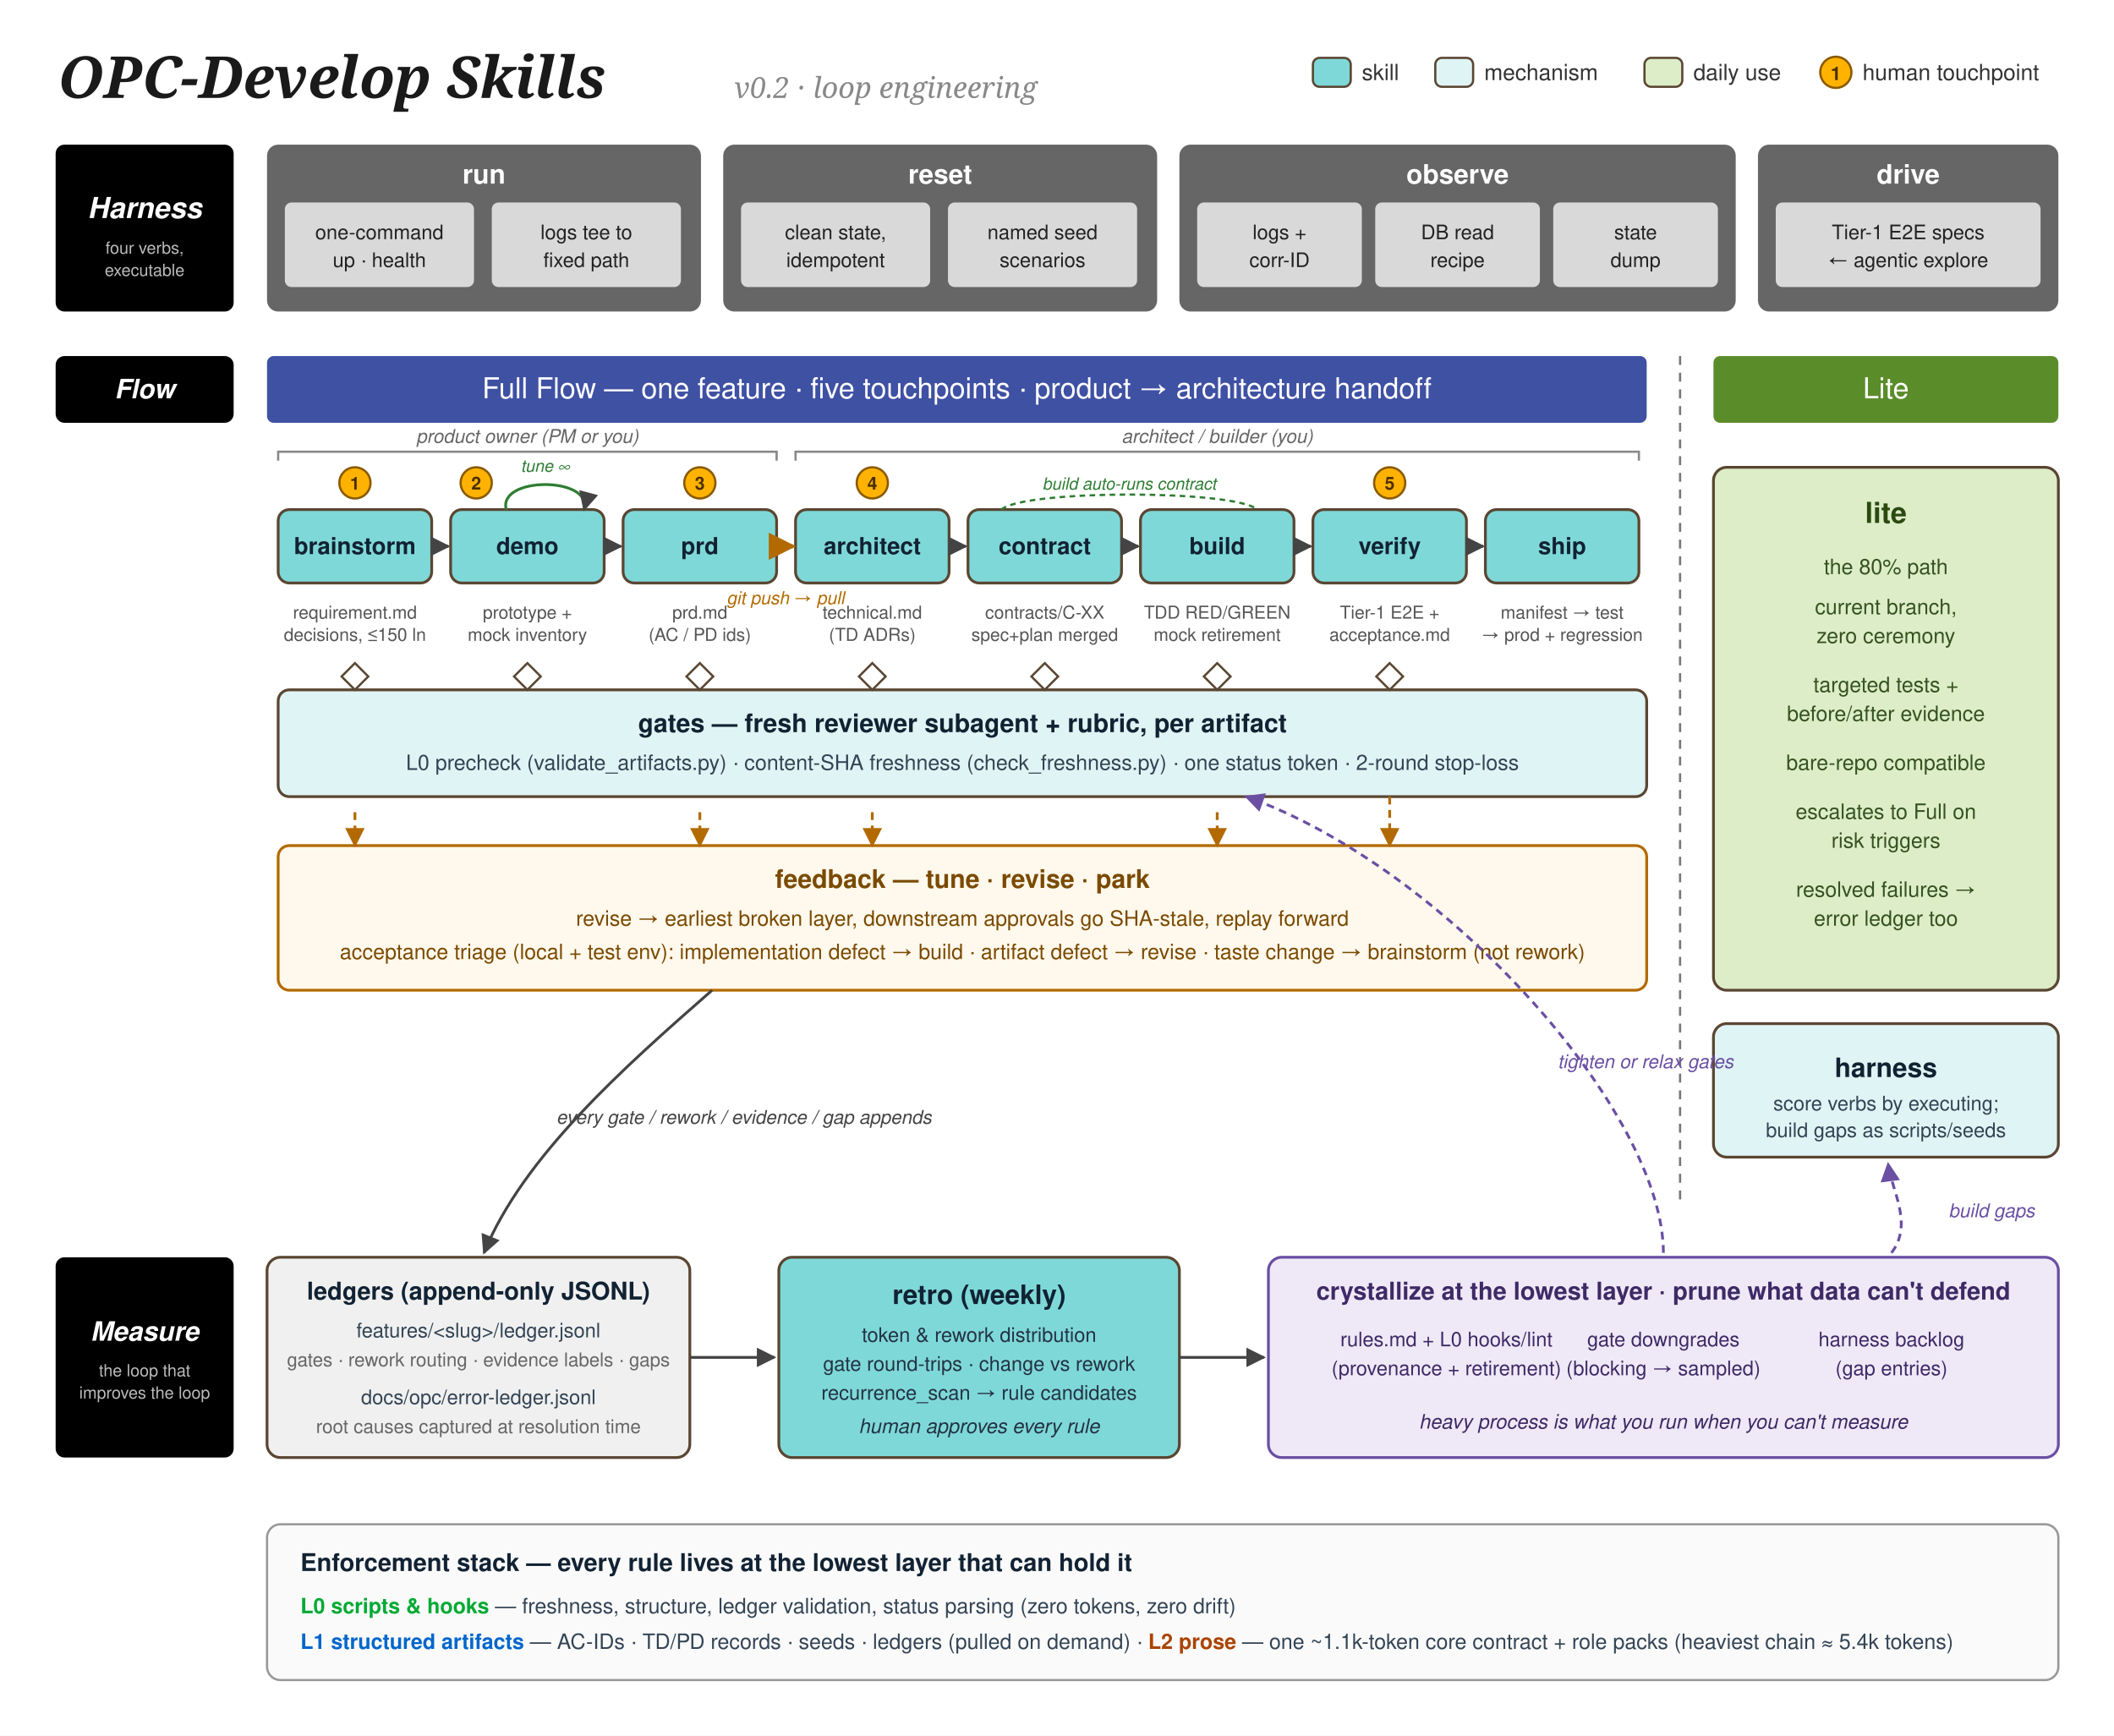
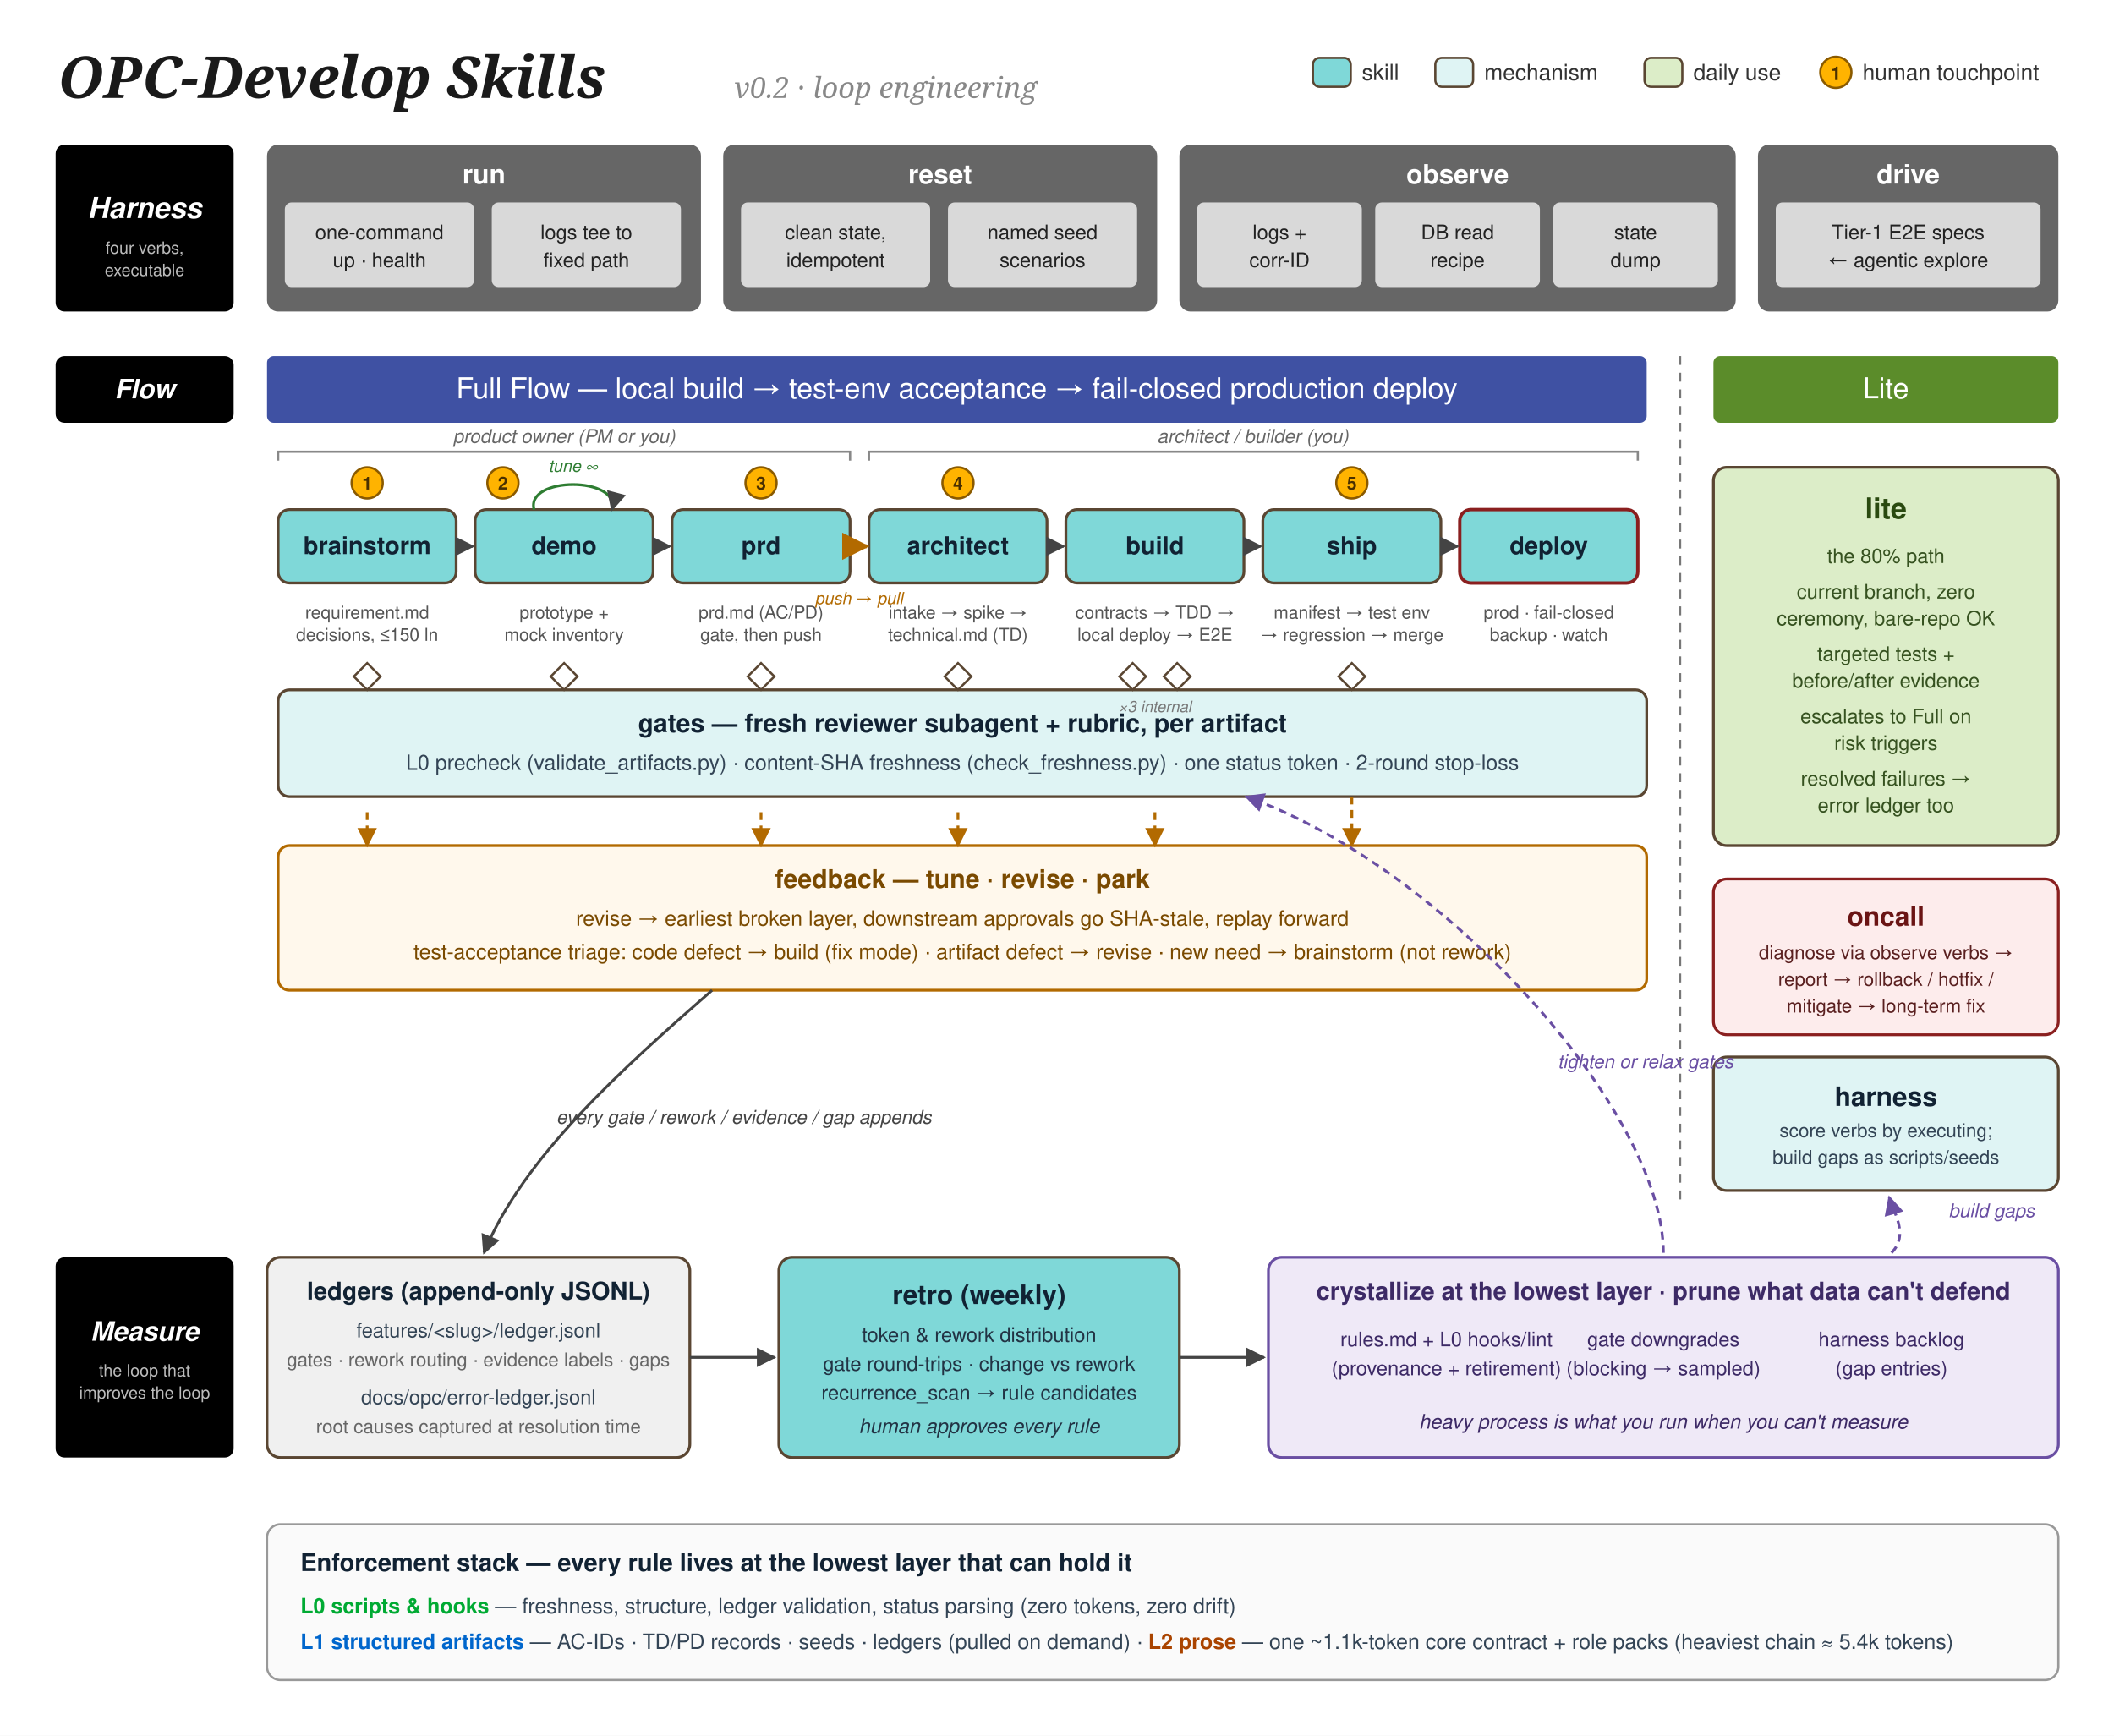
<svg xmlns="http://www.w3.org/2000/svg" width="1900" height="1560" viewBox="0 0 1900 1560" font-family="Helvetica, Arial, sans-serif">
  <defs>
    <marker id="arrow" viewBox="0 0 10 10" refX="9" refY="5" markerWidth="7" markerHeight="7" orient="auto-start-reverse">
      <path d="M 0 0 L 10 5 L 0 10 z" fill="#444" />
    </marker>
    <marker id="arrowAmber" viewBox="0 0 10 10" refX="9" refY="5" markerWidth="7" markerHeight="7" orient="auto-start-reverse">
      <path d="M 0 0 L 10 5 L 0 10 z" fill="#b26a00" />
    </marker>
    <marker id="arrowPurple" viewBox="0 0 10 10" refX="9" refY="5" markerWidth="7" markerHeight="7" orient="auto-start-reverse">
      <path d="M 0 0 L 10 5 L 0 10 z" fill="#6a4fa3" />
    </marker>
  </defs>
  <rect width="1900" height="1560" fill="#ffffff" />
  <text x="52" y="88" font-family="Georgia, serif" font-size="52" font-style="italic" font-weight="bold" fill="#1a1a1a">OPC-Develop Skills</text>
  <text x="660" y="88" font-family="Georgia, serif" font-size="26" font-style="italic" fill="#888">v0.2 · loop engineering</text>
  <g font-size="20" fill="#333">
    <rect x="1180" y="52" width="34" height="26" rx="6" fill="#7fd8d8" stroke="#5a4632" stroke-width="2" />
    <text x="1224" y="72">skill</text>
    <rect x="1290" y="52" width="34" height="26" rx="6" fill="#dff4f4" stroke="#5a4632" stroke-width="2" />
    <text x="1334" y="72">mechanism</text>
    <rect x="1478" y="52" width="34" height="26" rx="6" fill="#dcedc8" stroke="#5a4632" stroke-width="2" />
    <text x="1522" y="72">daily use</text>
    <circle cx="1650" cy="65" r="14" fill="#ffb300" stroke="#8a5a00" stroke-width="2" />
    <text x="1650" y="72" text-anchor="middle" font-size="17" font-weight="bold" fill="#4a3000">1</text>
    <text x="1674" y="72">human touchpoint</text>
  </g>
  <rect x="50" y="130" width="160" height="150" rx="8" fill="#000" />
  <text x="130" y="196" text-anchor="middle" font-size="26" font-style="italic" font-weight="bold" fill="#fff">Harness</text>
  <text x="130" y="228" text-anchor="middle" font-size="15" fill="#bbb">four verbs,</text>
  <text x="130" y="248" text-anchor="middle" font-size="15" fill="#bbb">executable</text>
  <g>
    <rect x="240" y="130" width="390" height="150" rx="10" fill="#666" />
    <text x="435" y="165" text-anchor="middle" font-size="24" font-weight="bold" fill="#fff">run</text>
    <rect x="256" y="182" width="170" height="76" rx="6" fill="#d9d9d9" />
    <text x="341" y="215" text-anchor="middle" font-size="18" fill="#222">one-command</text>
    <text x="341" y="240" text-anchor="middle" font-size="18" fill="#222">up · health</text>
    <rect x="442" y="182" width="170" height="76" rx="6" fill="#d9d9d9" />
    <text x="527" y="215" text-anchor="middle" font-size="18" fill="#222">logs tee to</text>
    <text x="527" y="240" text-anchor="middle" font-size="18" fill="#222">fixed path</text>
    <rect x="650" y="130" width="390" height="150" rx="10" fill="#666" />
    <text x="845" y="165" text-anchor="middle" font-size="24" font-weight="bold" fill="#fff">reset</text>
    <rect x="666" y="182" width="170" height="76" rx="6" fill="#d9d9d9" />
    <text x="751" y="215" text-anchor="middle" font-size="18" fill="#222">clean state,</text>
    <text x="751" y="240" text-anchor="middle" font-size="18" fill="#222">idempotent</text>
    <rect x="852" y="182" width="170" height="76" rx="6" fill="#d9d9d9" />
    <text x="937" y="215" text-anchor="middle" font-size="18" fill="#222">named seed</text>
    <text x="937" y="240" text-anchor="middle" font-size="18" fill="#222">scenarios</text>
    <rect x="1060" y="130" width="500" height="150" rx="10" fill="#666" />
    <text x="1310" y="165" text-anchor="middle" font-size="24" font-weight="bold" fill="#fff">observe</text>
    <rect x="1076" y="182" width="148" height="76" rx="6" fill="#d9d9d9" />
    <text x="1150" y="215" text-anchor="middle" font-size="18" fill="#222">logs +</text>
    <text x="1150" y="240" text-anchor="middle" font-size="18" fill="#222">corr-ID</text>
    <rect x="1236" y="182" width="148" height="76" rx="6" fill="#d9d9d9" />
    <text x="1310" y="215" text-anchor="middle" font-size="18" fill="#222">DB read</text>
    <text x="1310" y="240" text-anchor="middle" font-size="18" fill="#222">recipe</text>
    <rect x="1396" y="182" width="148" height="76" rx="6" fill="#d9d9d9" />
    <text x="1470" y="215" text-anchor="middle" font-size="18" fill="#222">state</text>
    <text x="1470" y="240" text-anchor="middle" font-size="18" fill="#222">dump</text>
    <rect x="1580" y="130" width="270" height="150" rx="10" fill="#666" />
    <text x="1715" y="165" text-anchor="middle" font-size="24" font-weight="bold" fill="#fff">drive</text>
    <rect x="1596" y="182" width="238" height="76" rx="6" fill="#d9d9d9" />
    <text x="1715" y="215" text-anchor="middle" font-size="18" fill="#222">Tier-1 E2E specs</text>
    <text x="1715" y="240" text-anchor="middle" font-size="18" fill="#222">← agentic explore</text>
  </g>
  <rect x="50" y="320" width="160" height="60" rx="8" fill="#000" />
  <text x="130" y="358" text-anchor="middle" font-size="24" font-style="italic" font-weight="bold" fill="#fff">Flow</text>
  <rect x="240" y="320" width="1240" height="60" rx="6" fill="#3f51a3" />
-   <text x="860" y="358" text-anchor="middle" font-size="26" fill="#fff">Full Flow — one feature · five touchpoints · product → architecture handoff</text>
+   <text x="860" y="358" text-anchor="middle" font-size="26" fill="#fff">Full Flow — local build → test-env acceptance → fail-closed production deploy</text>
  <line x1="1510" y1="320" x2="1510" y2="1080" stroke="#777" stroke-width="2" stroke-dasharray="8,7" />
  <rect x="1540" y="320" width="310" height="60" rx="6" fill="#5b8c2a" />
  <text x="1695" y="358" text-anchor="middle" font-size="26" fill="#fff">Lite</text>
  <g stroke="#888" stroke-width="2" fill="none">
-     <path d="M 250 414 L 250 406 L 698 406 L 698 414" />
-     <path d="M 715 414 L 715 406 L 1473 406 L 1473 414" />
-   </g>
-   <text x="474" y="398" text-anchor="middle" font-size="17" font-style="italic" fill="#666">product owner (PM or you)</text>
-   <text x="1094" y="398" text-anchor="middle" font-size="17" font-style="italic" fill="#666">architect / builder (you)</text>
-   <g font-size="21" font-weight="bold" fill="#123">
-     <circle cx="319" cy="434" r="14" fill="#ffb300" stroke="#8a5a00" stroke-width="2" />
-     <text x="319" y="440" text-anchor="middle" font-size="16" fill="#4a3000">1</text>
-     <rect x="250" y="458" width="138" height="66" rx="10" fill="#7fd8d8" stroke="#5a4632" stroke-width="2.5" />
-     <text x="319" y="498" text-anchor="middle">brainstorm</text>
-     <circle cx="428" cy="434" r="14" fill="#ffb300" stroke="#8a5a00" stroke-width="2" />
-     <text x="428" y="440" text-anchor="middle" font-size="16" fill="#4a3000">2</text>
-     <rect x="405" y="458" width="138" height="66" rx="10" fill="#7fd8d8" stroke="#5a4632" stroke-width="2.5" />
-     <text x="474" y="498" text-anchor="middle">demo</text>
-     <circle cx="629" cy="434" r="14" fill="#ffb300" stroke="#8a5a00" stroke-width="2" />
-     <text x="629" y="440" text-anchor="middle" font-size="16" fill="#4a3000">3</text>
-     <rect x="560" y="458" width="138" height="66" rx="10" fill="#7fd8d8" stroke="#5a4632" stroke-width="2.5" />
-     <text x="629" y="498" text-anchor="middle">prd</text>
-     <circle cx="784" cy="434" r="14" fill="#ffb300" stroke="#8a5a00" stroke-width="2" />
-     <text x="784" y="440" text-anchor="middle" font-size="16" fill="#4a3000">4</text>
-     <rect x="715" y="458" width="138" height="66" rx="10" fill="#7fd8d8" stroke="#5a4632" stroke-width="2.5" />
-     <text x="784" y="498" text-anchor="middle">architect</text>
-     <rect x="870" y="458" width="138" height="66" rx="10" fill="#7fd8d8" stroke="#5a4632" stroke-width="2.5" />
-     <text x="939" y="498" text-anchor="middle">contract</text>
-     <rect x="1025" y="458" width="138" height="66" rx="10" fill="#7fd8d8" stroke="#5a4632" stroke-width="2.5" />
-     <text x="1094" y="498" text-anchor="middle">build</text>
-     <circle cx="1249" cy="434" r="14" fill="#ffb300" stroke="#8a5a00" stroke-width="2" />
-     <text x="1249" y="440" text-anchor="middle" font-size="16" fill="#4a3000">5</text>
-     <rect x="1180" y="458" width="138" height="66" rx="10" fill="#7fd8d8" stroke="#5a4632" stroke-width="2.5" />
-     <text x="1249" y="498" text-anchor="middle">verify</text>
-     <rect x="1335" y="458" width="138" height="66" rx="10" fill="#7fd8d8" stroke="#5a4632" stroke-width="2.5" />
-     <text x="1404" y="498" text-anchor="middle">ship</text>
+     <path d="M 250 414 L 250 406 L 764 406 L 764 414" />
+     <path d="M 781 414 L 781 406 L 1472 406 L 1472 414" />
+   </g>
+   <text x="507" y="398" text-anchor="middle" font-size="17" font-style="italic" fill="#666">product owner (PM or you)</text>
+   <text x="1126" y="398" text-anchor="middle" font-size="17" font-style="italic" fill="#666">architect / builder (you)</text>
+   <g font-size="22" font-weight="bold" fill="#123">
+     <circle cx="330" cy="434" r="14" fill="#ffb300" stroke="#8a5a00" stroke-width="2" />
+     <text x="330" y="440" text-anchor="middle" font-size="16" fill="#4a3000">1</text>
+     <rect x="250" y="458" width="160" height="66" rx="10" fill="#7fd8d8" stroke="#5a4632" stroke-width="2.5" />
+     <text x="330" y="498" text-anchor="middle">brainstorm</text>
+     <circle cx="452" cy="434" r="14" fill="#ffb300" stroke="#8a5a00" stroke-width="2" />
+     <text x="452" y="440" text-anchor="middle" font-size="16" fill="#4a3000">2</text>
+     <rect x="427" y="458" width="160" height="66" rx="10" fill="#7fd8d8" stroke="#5a4632" stroke-width="2.5" />
+     <text x="507" y="498" text-anchor="middle">demo</text>
+     <circle cx="684" cy="434" r="14" fill="#ffb300" stroke="#8a5a00" stroke-width="2" />
+     <text x="684" y="440" text-anchor="middle" font-size="16" fill="#4a3000">3</text>
+     <rect x="604" y="458" width="160" height="66" rx="10" fill="#7fd8d8" stroke="#5a4632" stroke-width="2.5" />
+     <text x="684" y="498" text-anchor="middle">prd</text>
+     <circle cx="861" cy="434" r="14" fill="#ffb300" stroke="#8a5a00" stroke-width="2" />
+     <text x="861" y="440" text-anchor="middle" font-size="16" fill="#4a3000">4</text>
+     <rect x="781" y="458" width="160" height="66" rx="10" fill="#7fd8d8" stroke="#5a4632" stroke-width="2.5" />
+     <text x="861" y="498" text-anchor="middle">architect</text>
+     <rect x="958" y="458" width="160" height="66" rx="10" fill="#7fd8d8" stroke="#5a4632" stroke-width="2.5" />
+     <text x="1038" y="498" text-anchor="middle">build</text>
+     <circle cx="1215" cy="434" r="14" fill="#ffb300" stroke="#8a5a00" stroke-width="2" />
+     <text x="1215" y="440" text-anchor="middle" font-size="16" fill="#4a3000">5</text>
+     <rect x="1135" y="458" width="160" height="66" rx="10" fill="#7fd8d8" stroke="#5a4632" stroke-width="2.5" />
+     <text x="1215" y="498" text-anchor="middle">ship</text>
+     <rect x="1312" y="458" width="160" height="66" rx="10" fill="#7fd8d8" stroke="#8a1f1f" stroke-width="3" />
+     <text x="1392" y="498" text-anchor="middle">deploy</text>
  </g>
  <g stroke="#444" stroke-width="2.5" fill="none">
-     <line x1="388" y1="491" x2="403" y2="491" marker-end="url(#arrow)" />
-     <line x1="543" y1="491" x2="558" y2="491" marker-end="url(#arrow)" />
-     <line x1="1008" y1="491" x2="1023" y2="491" marker-end="url(#arrow)" />
-     <line x1="1163" y1="491" x2="1178" y2="491" marker-end="url(#arrow)" />
-     <line x1="1318" y1="491" x2="1333" y2="491" marker-end="url(#arrow)" />
-   </g>
-   <line x1="698" y1="491" x2="713" y2="491" stroke="#b26a00" stroke-width="3.5" marker-end="url(#arrowAmber)" />
-   <text x="706" y="543" text-anchor="middle" font-size="16" font-style="italic" fill="#b26a00">git push → pull</text>
-   <line x1="853" y1="491" x2="868" y2="491" stroke="#444" stroke-width="2.5" marker-end="url(#arrow)" />
-   <path d="M 900 458 C 920 440, 1110 440, 1130 458" stroke="#2e7d32" stroke-width="2" fill="none" stroke-dasharray="5,4" />
-   <text x="1015" y="440" text-anchor="middle" font-size="15" font-style="italic" fill="#2e7d32">build auto-runs contract</text>
-   <path d="M 455 458 C 447 428, 533 428, 525 458" stroke="#2e7d32" stroke-width="2.5" fill="none" marker-end="url(#arrow)" />
-   <text x="490" y="424" text-anchor="middle" font-size="15" fill="#2e7d32" font-style="italic">tune ∞</text>
+     <line x1="410" y1="491" x2="425" y2="491" marker-end="url(#arrow)" />
+     <line x1="587" y1="491" x2="602" y2="491" marker-end="url(#arrow)" />
+     <line x1="941" y1="491" x2="956" y2="491" marker-end="url(#arrow)" />
+     <line x1="1118" y1="491" x2="1133" y2="491" marker-end="url(#arrow)" />
+     <line x1="1295" y1="491" x2="1310" y2="491" marker-end="url(#arrow)" />
+   </g>
+   <line x1="764" y1="491" x2="779" y2="491" stroke="#b26a00" stroke-width="3.5" marker-end="url(#arrowAmber)" />
+   <text x="772" y="543" text-anchor="middle" font-size="15" font-style="italic" fill="#b26a00">push → pull</text>
+   <path d="M 480 458 C 472 428, 558 428, 550 458" stroke="#2e7d32" stroke-width="2.5" fill="none" marker-end="url(#arrow)" />
+   <text x="515" y="424" text-anchor="middle" font-size="15" fill="#2e7d32" font-style="italic">tune ∞</text>
  <g font-size="16" fill="#555" text-anchor="middle">
-     <text x="319" y="556">requirement.md</text>
-     <text x="319" y="576">decisions, ≤150 ln</text>
-     <text x="474" y="556">prototype +</text>
-     <text x="474" y="576">mock inventory</text>
-     <text x="629" y="556">prd.md</text>
-     <text x="629" y="576">(AC / PD ids)</text>
-     <text x="784" y="556">technical.md</text>
-     <text x="784" y="576">(TD ADRs)</text>
-     <text x="939" y="556">contracts/C-XX</text>
-     <text x="939" y="576">spec+plan merged</text>
-     <text x="1094" y="556">TDD RED/GREEN</text>
-     <text x="1094" y="576">mock retirement</text>
-     <text x="1249" y="556">Tier-1 E2E +</text>
-     <text x="1249" y="576">acceptance.md</text>
-     <text x="1404" y="556">manifest → test</text>
-     <text x="1404" y="576">→ prod + regression</text>
+     <text x="330" y="556">requirement.md</text>
+     <text x="330" y="576">decisions, ≤150 ln</text>
+     <text x="507" y="556">prototype +</text>
+     <text x="507" y="576">mock inventory</text>
+     <text x="684" y="556">prd.md (AC/PD)</text>
+     <text x="684" y="576">gate, then push</text>
+     <text x="861" y="556">intake → spike →</text>
+     <text x="861" y="576">technical.md (TD)</text>
+     <text x="1038" y="556">contracts → TDD →</text>
+     <text x="1038" y="576">local deploy → E2E</text>
+     <text x="1215" y="556">manifest → test env</text>
+     <text x="1215" y="576">→ regression → merge</text>
+     <text x="1392" y="556">prod · fail-closed</text>
+     <text x="1392" y="576">backup · watch</text>
  </g>
  <rect x="250" y="620" width="1230" height="96" rx="10" fill="#dff4f4" stroke="#5a4632" stroke-width="2.5" />
  <text x="865" y="658" text-anchor="middle" font-size="23" font-weight="bold" fill="#123">gates — fresh reviewer subagent + rubric, per artifact</text>
  <text x="865" y="692" text-anchor="middle" font-size="19" fill="#345">L0 precheck (validate_artifacts.py) · content-SHA freshness (check_freshness.py) · one status token · 2-round stop-loss</text>
  <g fill="#fff" stroke="#5a4632" stroke-width="2">
-     <path d="M 319 596 l 12 12 l -12 12 l -12 -12 z" />
-     <path d="M 474 596 l 12 12 l -12 12 l -12 -12 z" />
-     <path d="M 629 596 l 12 12 l -12 12 l -12 -12 z" />
-     <path d="M 784 596 l 12 12 l -12 12 l -12 -12 z" />
-     <path d="M 939 596 l 12 12 l -12 12 l -12 -12 z" />
-     <path d="M 1094 596 l 12 12 l -12 12 l -12 -12 z" />
-     <path d="M 1249 596 l 12 12 l -12 12 l -12 -12 z" />
-   </g>
+     <path d="M 330 596 l 12 12 l -12 12 l -12 -12 z" />
+     <path d="M 507 596 l 12 12 l -12 12 l -12 -12 z" />
+     <path d="M 684 596 l 12 12 l -12 12 l -12 -12 z" />
+     <path d="M 861 596 l 12 12 l -12 12 l -12 -12 z" />
+     <path d="M 1018 596 l 12 12 l -12 12 l -12 -12 z" />
+     <path d="M 1058 596 l 12 12 l -12 12 l -12 -12 z" />
+     <path d="M 1215 596 l 12 12 l -12 12 l -12 -12 z" />
+   </g>
+   <text x="1038" y="640" text-anchor="middle" font-size="14" fill="#777" font-style="italic">×3 internal</text>
  <rect x="250" y="760" width="1230" height="130" rx="10" fill="#fff8ec" stroke="#b26a00" stroke-width="2.5" />
  <text x="865" y="798" text-anchor="middle" font-size="23" font-weight="bold" fill="#7a4a00">feedback — tune · revise · park</text>
  <text x="865" y="832" text-anchor="middle" font-size="19" fill="#7a4a00">revise → earliest broken layer, downstream approvals go SHA-stale, replay forward</text>
-   <text x="865" y="862" text-anchor="middle" font-size="19" fill="#7a4a00">acceptance triage (local + test env): implementation defect → build · artifact defect → revise · taste change → brainstorm (not rework)</text>
+   <text x="865" y="862" text-anchor="middle" font-size="19" fill="#7a4a00">test-acceptance triage: code defect → build (fix mode) · artifact defect → revise · new need → brainstorm (not rework)</text>
  <g stroke="#b26a00" stroke-width="2.5" fill="none" stroke-dasharray="7,5">
-     <path d="M 1249 760 C 1249 740, 1249 730, 1249 716" marker-end="url(#arrowAmber)" transform="rotate(180 1249 738)" />
-     <path d="M 319 760 C 319 745, 319 740, 319 730" marker-end="url(#arrowAmber)" transform="rotate(180 319 745)" />
-     <path d="M 629 760 C 629 745, 629 740, 629 730" marker-end="url(#arrowAmber)" transform="rotate(180 629 745)" />
-     <path d="M 784 760 C 784 745, 784 740, 784 730" marker-end="url(#arrowAmber)" transform="rotate(180 784 745)" />
-     <path d="M 1094 760 C 1094 745, 1094 740, 1094 730" marker-end="url(#arrowAmber)" transform="rotate(180 1094 745)" />
-   </g>
-   <rect x="1540" y="420" width="310" height="470" rx="12" fill="#dcedc8" stroke="#5a4632" stroke-width="2.5" />
-   <text x="1695" y="470" text-anchor="middle" font-size="26" font-weight="bold" fill="#2a4a10">lite</text>
-   <g font-size="19" fill="#365220" text-anchor="middle">
-     <text x="1695" y="516">the 80% path</text>
-     <text x="1695" y="552">current branch,</text>
-     <text x="1695" y="578">zero ceremony</text>
-     <text x="1695" y="622">targeted tests +</text>
-     <text x="1695" y="648">before/after evidence</text>
-     <text x="1695" y="692">bare-repo compatible</text>
-     <text x="1695" y="736">escalates to Full on</text>
-     <text x="1695" y="762">risk triggers</text>
-     <text x="1695" y="806">resolved failures →</text>
-     <text x="1695" y="832">error ledger too</text>
-   </g>
-   <rect x="1540" y="920" width="310" height="120" rx="12" fill="#dff4f4" stroke="#5a4632" stroke-width="2.5" />
-   <text x="1695" y="968" text-anchor="middle" font-size="24" font-weight="bold" fill="#123">harness</text>
-   <text x="1695" y="998" text-anchor="middle" font-size="18" fill="#345">score verbs by executing;</text>
-   <text x="1695" y="1022" text-anchor="middle" font-size="18" fill="#345">build gaps as scripts/seeds</text>
+     <path d="M 1215 760 C 1215 740, 1215 730, 1215 716" marker-end="url(#arrowAmber)" transform="rotate(180 1215 738)" />
+     <path d="M 330 760 C 330 745, 330 740, 330 730" marker-end="url(#arrowAmber)" transform="rotate(180 330 745)" />
+     <path d="M 684 760 C 684 745, 684 740, 684 730" marker-end="url(#arrowAmber)" transform="rotate(180 684 745)" />
+     <path d="M 861 760 C 861 745, 861 740, 861 730" marker-end="url(#arrowAmber)" transform="rotate(180 861 745)" />
+     <path d="M 1038 760 C 1038 745, 1038 740, 1038 730" marker-end="url(#arrowAmber)" transform="rotate(180 1038 745)" />
+   </g>
+   <rect x="1540" y="420" width="310" height="340" rx="12" fill="#dcedc8" stroke="#5a4632" stroke-width="2.5" />
+   <text x="1695" y="466" text-anchor="middle" font-size="26" font-weight="bold" fill="#2a4a10">lite</text>
+   <g font-size="18" fill="#365220" text-anchor="middle">
+     <text x="1695" y="506">the 80% path</text>
+     <text x="1695" y="538">current branch, zero</text>
+     <text x="1695" y="562">ceremony, bare-repo OK</text>
+     <text x="1695" y="594">targeted tests +</text>
+     <text x="1695" y="618">before/after evidence</text>
+     <text x="1695" y="650">escalates to Full on</text>
+     <text x="1695" y="674">risk triggers</text>
+     <text x="1695" y="706">resolved failures →</text>
+     <text x="1695" y="730">error ledger too</text>
+   </g>
+   <rect x="1540" y="790" width="310" height="140" rx="12" fill="#fdecec" stroke="#8a1f1f" stroke-width="2.5" />
+   <text x="1695" y="832" text-anchor="middle" font-size="24" font-weight="bold" fill="#6a1414">oncall</text>
+   <text x="1695" y="862" text-anchor="middle" font-size="17" fill="#5a2020">diagnose via observe verbs →</text>
+   <text x="1695" y="886" text-anchor="middle" font-size="17" fill="#5a2020">report → rollback / hotfix /</text>
+   <text x="1695" y="910" text-anchor="middle" font-size="17" fill="#5a2020">mitigate → long-term fix</text>
+   <rect x="1540" y="950" width="310" height="120" rx="12" fill="#dff4f4" stroke="#5a4632" stroke-width="2.5" />
+   <text x="1695" y="994" text-anchor="middle" font-size="24" font-weight="bold" fill="#123">harness</text>
+   <text x="1695" y="1022" text-anchor="middle" font-size="17" fill="#345">score verbs by executing;</text>
+   <text x="1695" y="1046" text-anchor="middle" font-size="17" fill="#345">build gaps as scripts/seeds</text>
  <rect x="50" y="1130" width="160" height="180" rx="8" fill="#000" />
  <text x="130" y="1205" text-anchor="middle" font-size="24" font-style="italic" font-weight="bold" fill="#fff">Measure</text>
  <text x="130" y="1237" text-anchor="middle" font-size="15" fill="#bbb">the loop that</text>
  <text x="130" y="1257" text-anchor="middle" font-size="15" fill="#bbb">improves the loop</text>
  <rect x="240" y="1130" width="380" height="180" rx="12" fill="#f0f0f0" stroke="#5a4632" stroke-width="2.5" />
  <text x="430" y="1168" text-anchor="middle" font-size="22" font-weight="bold" fill="#123">ledgers (append-only JSONL)</text>
  <text x="430" y="1202" text-anchor="middle" font-size="18" fill="#345">features/&lt;slug&gt;/ledger.jsonl</text>
  <text x="430" y="1228" text-anchor="middle" font-size="17" fill="#666">gates · rework routing · evidence labels · gaps</text>
  <text x="430" y="1262" text-anchor="middle" font-size="18" fill="#345">docs/opc/error-ledger.jsonl</text>
  <text x="430" y="1288" text-anchor="middle" font-size="17" fill="#666">root causes captured at resolution time</text>
  <rect x="700" y="1130" width="360" height="180" rx="12" fill="#7fd8d8" stroke="#5a4632" stroke-width="2.5" />
  <text x="880" y="1172" text-anchor="middle" font-size="24" font-weight="bold" fill="#123">retro (weekly)</text>
  <text x="880" y="1206" text-anchor="middle" font-size="18" fill="#234">token &amp; rework distribution</text>
  <text x="880" y="1232" text-anchor="middle" font-size="18" fill="#234">gate round-trips · change vs rework</text>
  <text x="880" y="1258" text-anchor="middle" font-size="18" fill="#234">recurrence_scan → rule candidates</text>
  <text x="880" y="1288" text-anchor="middle" font-size="18" font-style="italic" fill="#234">human approves every rule</text>
  <rect x="1140" y="1130" width="710" height="180" rx="12" fill="#efe9f7" stroke="#6a4fa3" stroke-width="2.5" />
  <text x="1495" y="1168" text-anchor="middle" font-size="22" font-weight="bold" fill="#3d2a66">crystallize at the lowest layer · prune what data can't defend</text>
  <g font-size="18" fill="#3d2a66" text-anchor="middle">
    <text x="1300" y="1210">rules.md + L0 hooks/lint</text>
    <text x="1300" y="1236">(provenance + retirement)</text>
    <text x="1495" y="1210">gate downgrades</text>
    <text x="1495" y="1236">(blocking → sampled)</text>
    <text x="1700" y="1210">harness backlog</text>
    <text x="1700" y="1236">(gap entries)</text>
    <text x="1495" y="1284" font-style="italic">heavy process is what you run when you can't measure</text>
  </g>
  <g stroke="#444" stroke-width="2.5" fill="none">
    <path d="M 640 890 C 560 960, 470 1040, 435 1126" marker-end="url(#arrow)" />
    <line x1="620" y1="1220" x2="696" y2="1220" marker-end="url(#arrow)" />
    <line x1="1060" y1="1220" x2="1136" y2="1220" marker-end="url(#arrow)" />
  </g>
  <text x="500" y="1010" font-size="17" fill="#444" font-style="italic">every gate / rework / evidence / gap appends</text>
  <g stroke="#6a4fa3" stroke-width="2.5" fill="none" stroke-dasharray="7,5">
    <path d="M 1495 1126 C 1495 1000, 1300 780, 1120 716" marker-end="url(#arrowPurple)" />
-     <path d="M 1700 1126 C 1720 1100, 1700 1070, 1697 1046" marker-end="url(#arrowPurple)" />
+     <path d="M 1700 1126 C 1716 1110, 1702 1090, 1698 1076" marker-end="url(#arrowPurple)" />
  </g>
  <text x="1400" y="960" font-size="17" fill="#6a4fa3" font-style="italic">tighten or relax gates</text>
  <text x="1790" y="1094" font-size="17" fill="#6a4fa3" font-style="italic" text-anchor="middle">build gaps</text>
  <rect x="240" y="1370" width="1610" height="140" rx="12" fill="#fafafa" stroke="#999" stroke-width="2" />
  <text x="270" y="1412" font-size="22" font-weight="bold" fill="#123">Enforcement stack — every rule lives at the lowest layer that can hold it</text>
  <g font-size="19" fill="#345">
    <text x="270" y="1450">
      <tspan font-weight="bold" fill="#0a3">L0 scripts &amp; hooks</tspan> — freshness, structure, ledger validation, status parsing (zero tokens, zero drift)</text>
    <text x="270" y="1482">
      <tspan font-weight="bold" fill="#06c">L1 structured artifacts</tspan> — AC-IDs · TD/PD records · seeds · ledgers (pulled on demand)   ·   <tspan font-weight="bold" fill="#a40">L2 prose</tspan> — one ~1.1k-token core contract + role packs (heaviest chain ≈ 5.4k tokens)</text>
  </g>
</svg>
